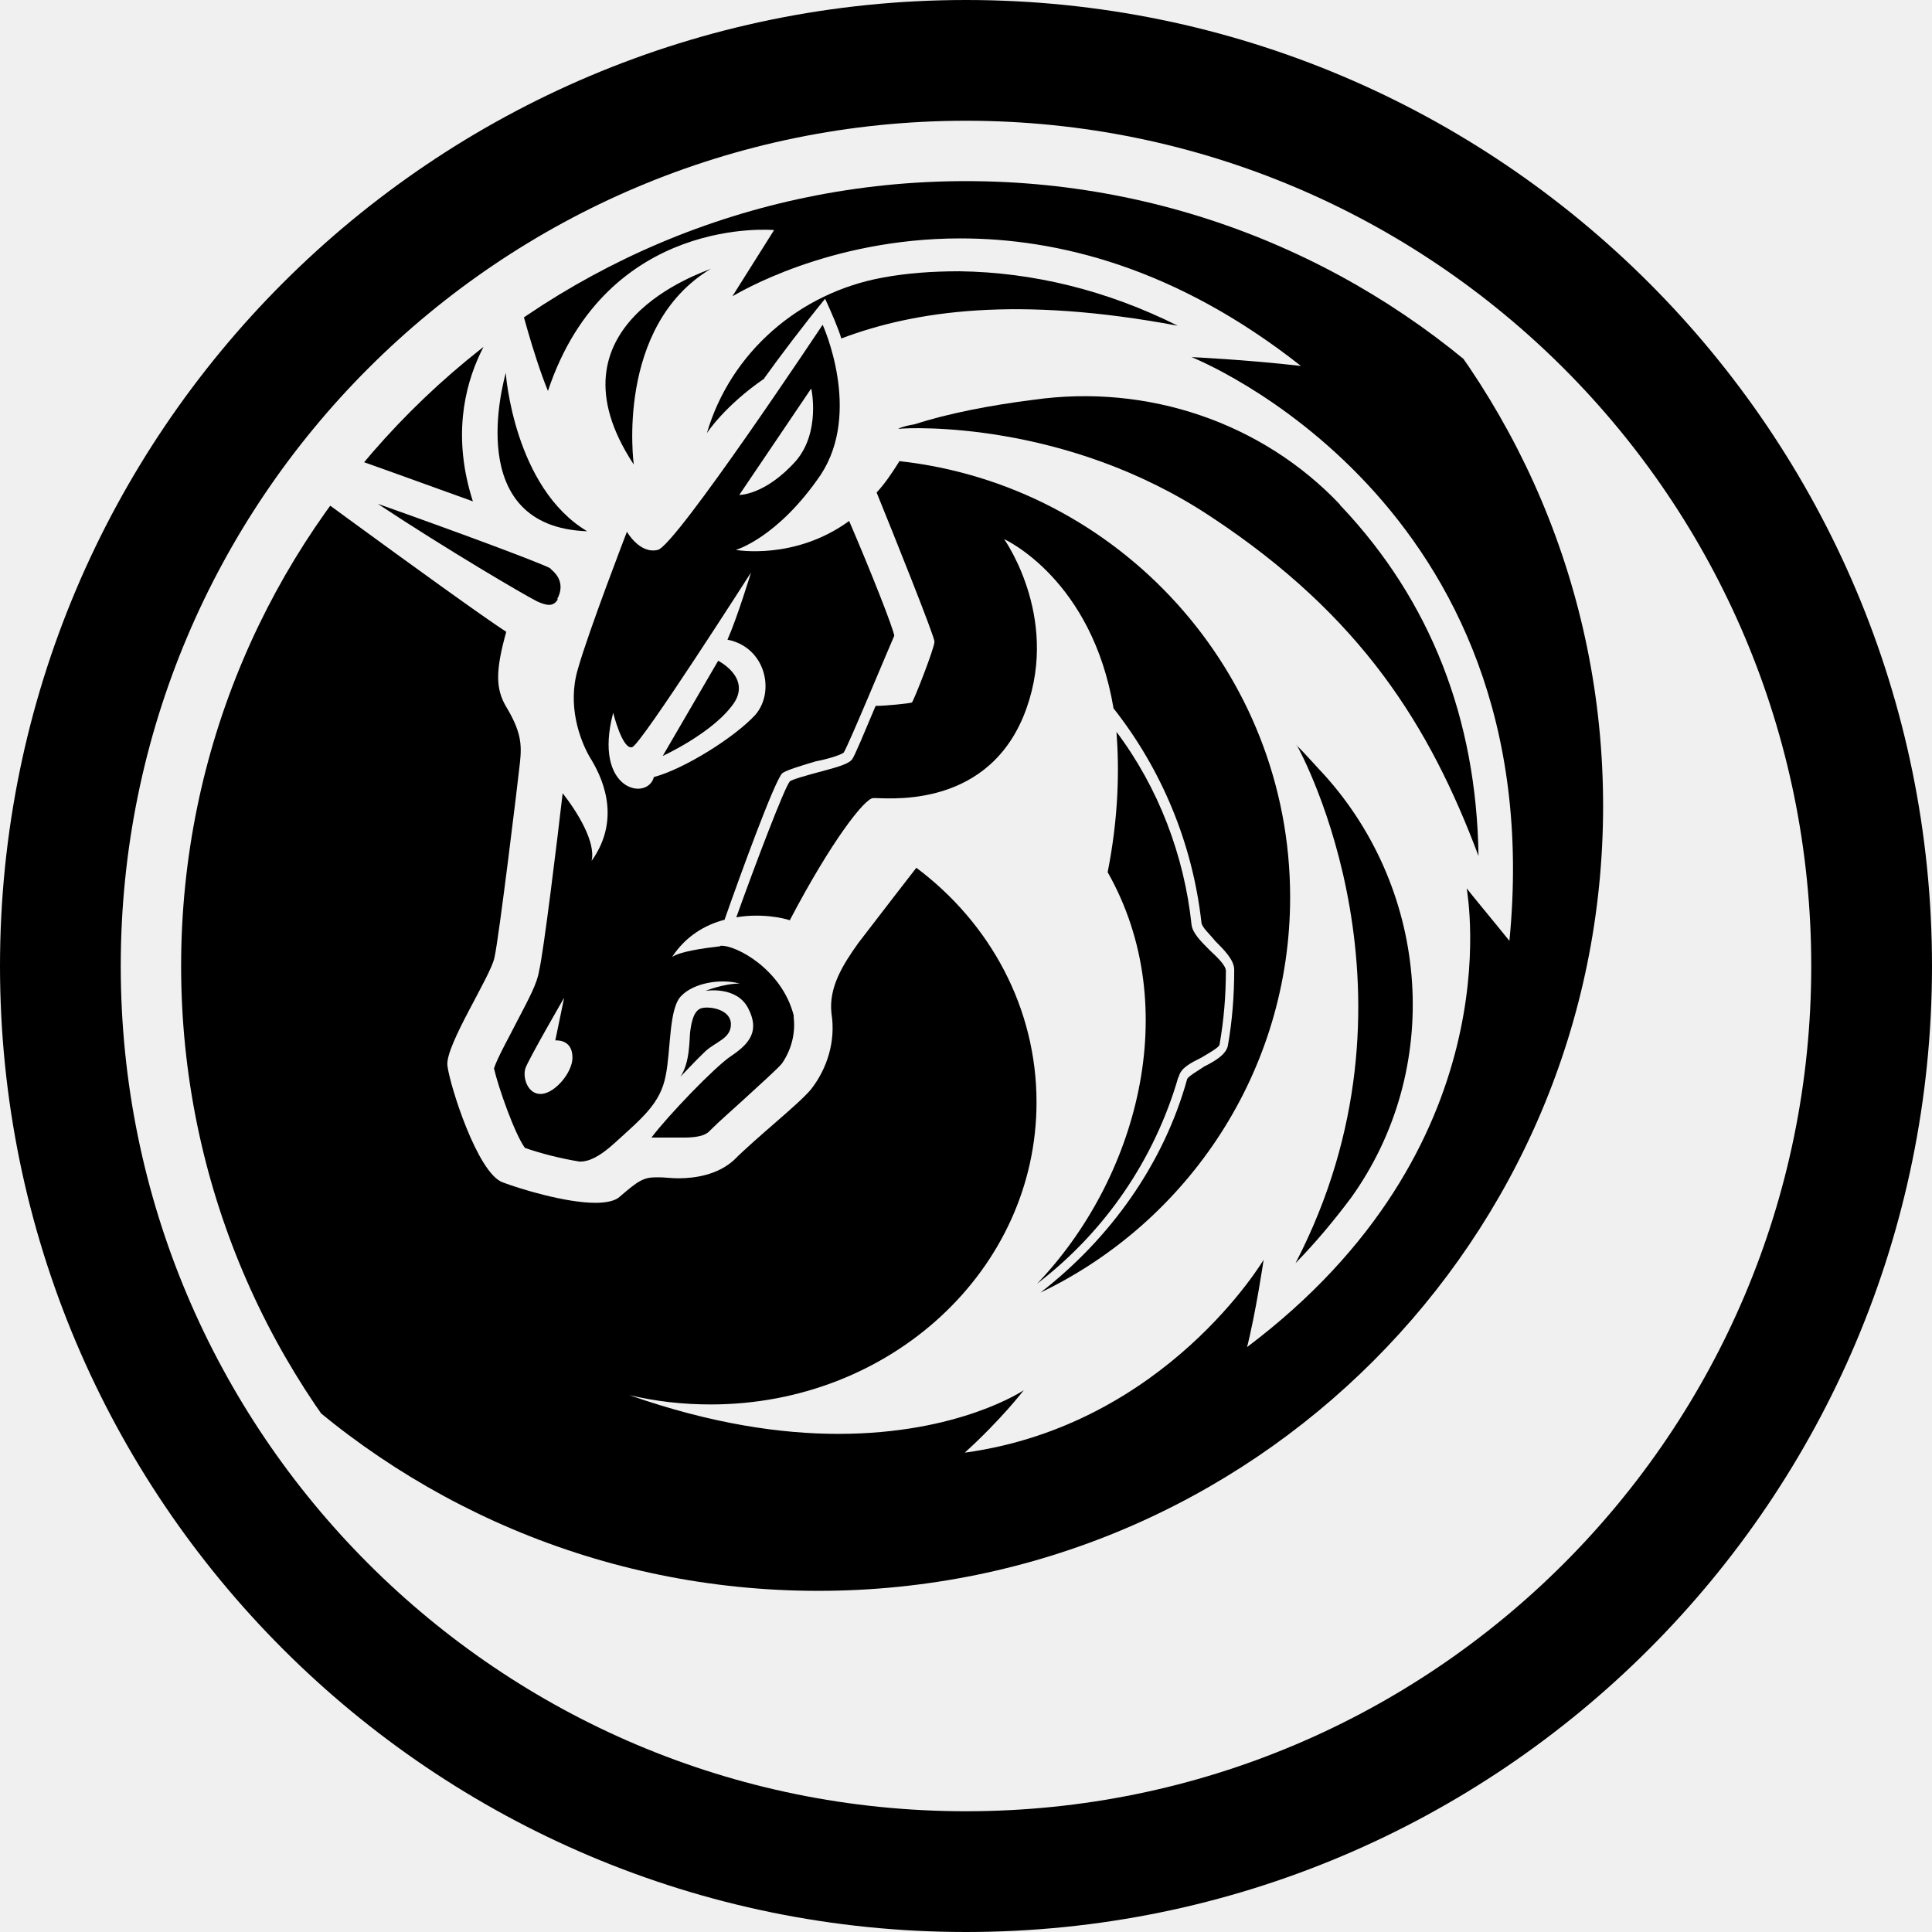
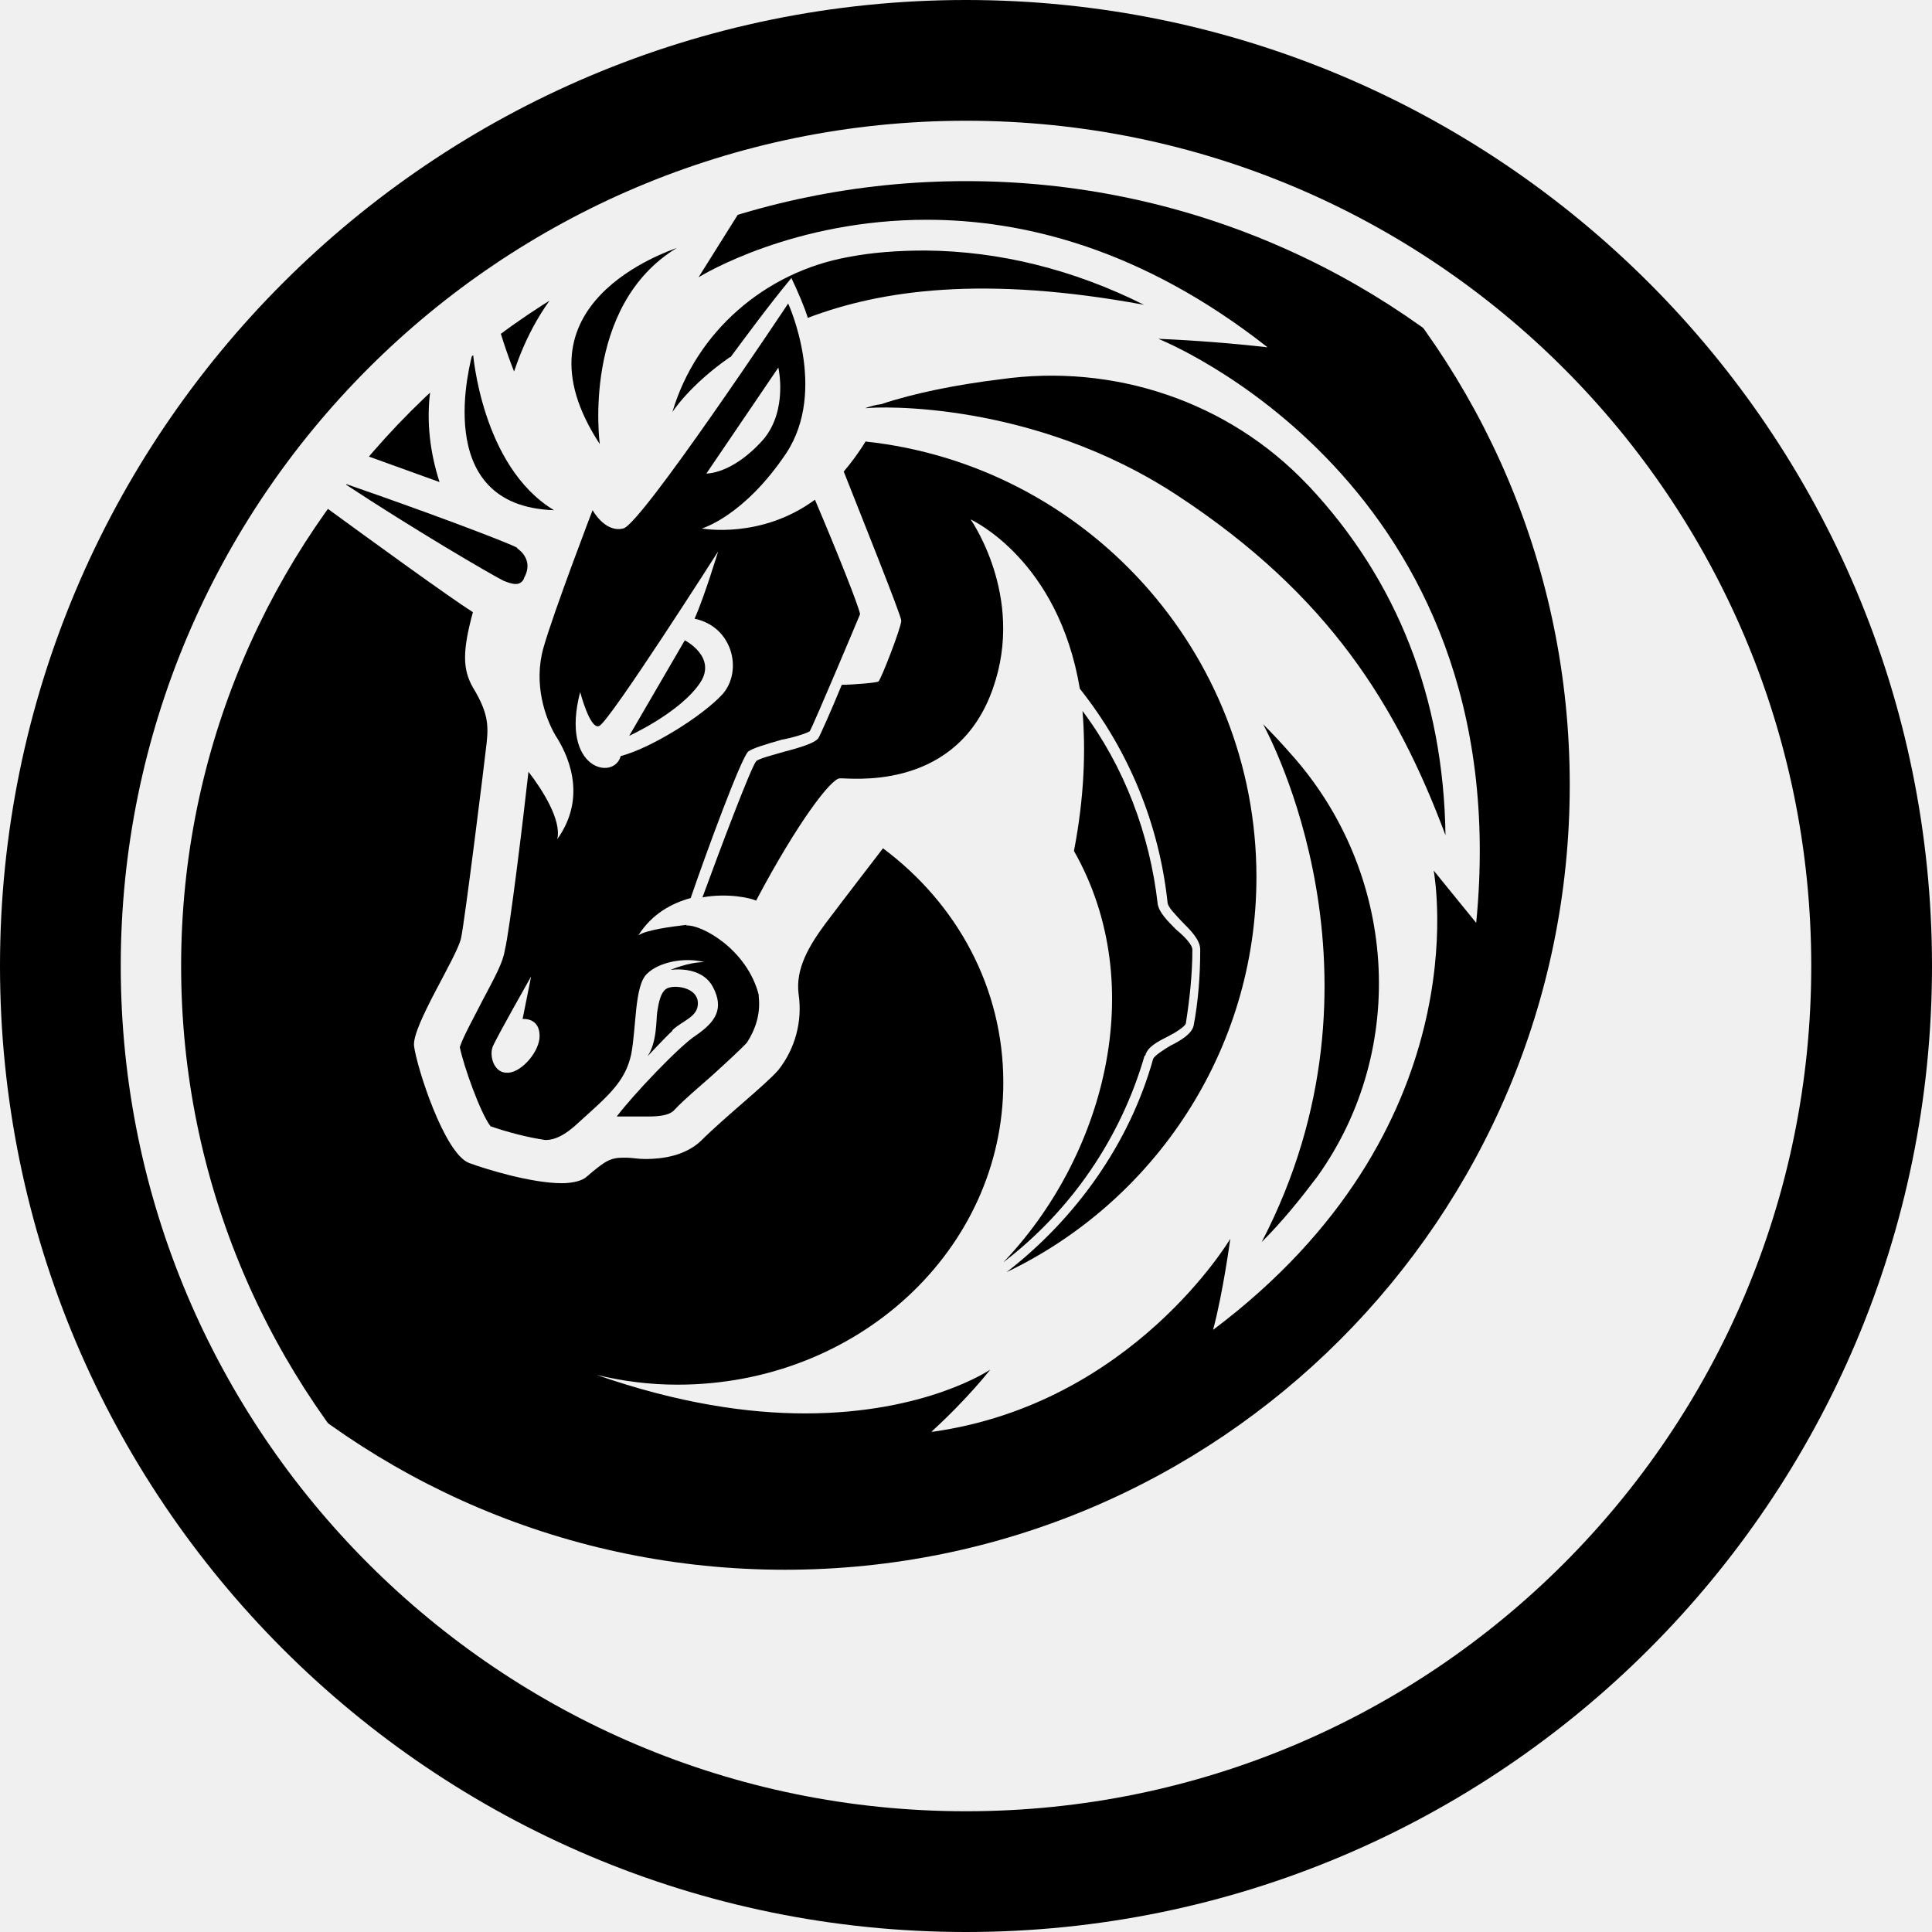
<svg xmlns="http://www.w3.org/2000/svg" width="32" height="32" viewBox="0 0 32 32" fill="none">
  <circle cx="16" cy="16" r="15" stroke="currentColor" stroke-width="2" />
  <g clip-path="url(#circleClip)">
    <g style="transform: scale(0.8125); transform-origin: 50% 50%;">
-       <path fill="currentColor" d="M11.97 10.83c-1.49-.89-1.66-3.21-1.66-3.23-.04.17-.89 3.14 1.66 3.23M11.36 12.21c.15-.28.02-.48-.11-.59l-.04-.04c-.26-.13-1.9-.74-3.51-1.31 1.42.94 2.99 1.86 3.25 1.99.2.09.33.11.42-.04zM14.64 13.47l-1.13 1.94s1.05-.48 1.46-1.09c.33-.52-.33-.85-.33-.85" />
-       <path fill="currentColor" d="M14.68 19.29c-.35.04-.83.11-.98.22.28-.43.68-.66 1.07-.76.33-.94 1.03-2.86 1.18-2.99.09-.06.31-.13.68-.24.22-.04.52-.13.57-.18.09-.13.96-2.23 1.03-2.38-.02-.15-.46-1.27-.92-2.34-1.11.81-2.31.59-2.31.59s.85-.24 1.73-1.53c.85-1.29.04-3.06.04-3.06s-2.99 4.5-3.36 4.59-.63-.37-.63-.37-.79 2.05-1 2.8c-.22.74.04 1.44.24 1.79.22.35.68 1.22.04 2.12.09-.39-.3-1.01-.59-1.38-.11.96-.39 3.25-.48 3.62-.04.26-.2.55-.46 1.05-.13.26-.39.72-.46.94.09.39.42 1.33.63 1.62.31.11.74.22 1.12.28.18 0 .39-.09.7-.37.57-.52.94-.81 1.05-1.38.11-.54.06-1.4.33-1.64.24-.24.76-.35 1.18-.24-.33 0-.7.15-.7.15s.63-.11.87.35.04.72-.35.98c-.33.22-1.29 1.22-1.62 1.66h.66c.26 0 .44-.04.52-.13.22-.22.5-.46.76-.7s.63-.57.72-.68c.18-.26.28-.59.24-.94v-.04c-.24-.94-1.18-1.44-1.49-1.42zm1.86-11.36s.19.87-.31 1.46c-.64.72-1.18.7-1.16.7l1.46-2.16zm-5.5 14.37c-.28.02-.39-.33-.33-.52.06-.18.79-1.44.79-1.44l-.18.87s.35-.04.35.35c0 .3-.35.72-.63.74m2.29-6.46c-.13.5-1.25.28-.83-1.31 0 0 .19.77.39.7.19-.07 2.42-3.56 2.42-3.56s-.28.92-.48 1.37c.77.15.98 1.05.57 1.53-.42.46-1.46 1.11-2.07 1.27" />
-       <path fill="currentColor" d="M15.58 7.71c.3-.42.79-1.07 1.24-1.62.13.28.28.63.33.81 1.51-.57 3.6-.87 6.86-.26-1.44-.72-2.95-1.09-4.45-1.11-.57 0-1.09.04-1.57.13-1.7.31-3.1 1.53-3.58 3.17 0 0 .35-.55 1.18-1.12zM14.49 5.48c-.15.07-3.45 1.14-1.57 3.99 0 0-.39-2.81 1.57-3.99" />
-       <path fill="currentColor" d="M16.68.43c-8.84 0-16 7.16-16 16s7.16 16 16 16 16-7.16 16-16-7.16-16-16-16m8.73 27.08c.19-.74.35-1.83.35-1.83s-1.99 3.36-6.07 3.93h-.02c.74-.67 1.2-1.27 1.2-1.27s-1.31.89-3.78.89c-1.16 0-2.58-.2-4.26-.79.55.13 1.09.19 1.66.19 3.67 0 6.64-2.75 6.64-6.16 0-1.92-.94-3.65-2.45-4.78 0 0-.76.98-1.18 1.53-.33.46-.61.92-.55 1.44.09.57-.09 1.13-.42 1.55-.26.31-1.09.96-1.57 1.44-.33.3-.79.37-1.13.37-.15 0-.28-.02-.39-.02h-.06c-.26 0-.37.07-.74.39-.09.09-.28.13-.5.13-.61 0-1.53-.28-1.9-.42-.51-.2-1.07-1.97-1.12-2.38-.04-.42.88-1.81.96-2.2.09-.39.48-3.6.52-3.98.04-.37.02-.63-.28-1.13-.22-.37-.22-.74 0-1.53-1.01-.66-5.59-4.04-5.84-4.23-.13-.11-.09-.18-.09-.18s.04-.07.2-.04c.11.02 3.01 1.05 5.05 1.79-.83-2.58.94-4.13.94-4.13s.28 1.12.59 1.88c1.2-3.6 4.61-3.28 4.61-3.28l-.85 1.35c.11-.06 1.95-1.18 4.65-1.18 1.97 0 4.39.59 6.94 2.6-1.13-.13-2.23-.18-2.23-.18s7.36 2.9 6.48 11.9c-.28-.35-.83-1.01-.87-1.07.02.17.94 5.28-4.49 9.36z" />
-       <path fill="currentColor" d="M26.43 15.18c.11.19 2.79 5.15-.02 10.57.43-.44.8-.89 1.13-1.33 1.88-2.62 1.62-6.22-.54-8.62-.18-.19-.37-.41-.57-.61zM18.33 9.41c-.15.24-.3.46-.46.63.33.81 1.18 2.93 1.18 3.04 0 .13-.42 1.2-.46 1.24-.04.02-.54.07-.74.07-.22.52-.43 1.03-.48 1.09-.07.09-.26.15-.68.26-.22.06-.55.15-.59.19-.11.13-.7 1.68-1.09 2.77.52-.09.98.02 1.09.06.85-1.62 1.53-2.49 1.7-2.49.18-.02 2.25.28 3.06-1.66.79-1.92-.35-3.56-.39-3.62.04.02 1.79.83 2.23 3.45a8.6 8.6 0 0 1 1.79 4.35c0 .11.18.26.28.39.19.19.39.39.39.59 0 .52-.04 1.05-.13 1.55-.04.18-.26.31-.48.42-.13.09-.33.2-.35.26-.48 1.73-1.57 3.25-2.99 4.35 3.01-1.44 5.09-4.52 5.09-8.06 0-4.6-3.5-8.4-7.97-8.89z" />
-       <path fill="currentColor" d="M27.32 10.29c-1.59-1.68-3.93-2.47-6.25-2.14-.88.11-1.75.28-2.43.5-.11.02-.22.04-.33.09h.04c.18-.02 3.36-.18 6.33 1.79 3.08 2.03 4.47 4.28 5.46 6.92-.04-2.8-.98-5.2-2.79-7.12l-.04-.04zM14.38 21.43c.22-.2.52-.26.52-.55 0-.3-.42-.37-.59-.33-.18.04-.22.33-.24.48s0 .63-.2.92c.04-.04.35-.37.51-.52M24.03 21.95c.04-.18.24-.28.46-.39.15-.09.35-.2.37-.26.09-.51.13-1.01.13-1.51 0-.11-.18-.28-.33-.42-.18-.18-.35-.35-.37-.52-.15-1.42-.68-2.8-1.53-3.93.06.79.04 1.75-.18 2.86 1.57 2.77.59 6.27-1.44 8.39a8.16 8.16 0 0 0 2.88-4.21z" />
+       <g fill="currentColor" clip-path="url(#a)">
+         <path d="M11.293 10.4C9.813 9.507 9.64 7.187 9.64 7.173c-.04.174-.893 3.147 1.653 3.227M10.68 11.787c.16-.28.027-.48-.107-.587-.026-.013-.04-.04-.04-.04-.266-.133-1.893-.747-3.52-1.307 1.414.934 2.987 1.854 3.254 1.987.2.08.333.107.413-.04zM13.96 13.053 12.827 15s1.053-.48 1.453-1.093c.333-.52-.32-.854-.32-.854" />
+         <path d="M14 18.853c-.347.04-.827.107-.987.214.28-.44.68-.654 1.067-.76.32-.934 1.027-2.854 1.173-2.987.094-.067.307-.133.68-.24.227-.04.52-.133.574-.173.08-.134.96-2.227 1.026-2.387-.026-.16-.466-1.267-.92-2.333-1.106.813-2.306.586-2.306.586s.853-.24 1.72-1.533c.853-1.293.04-3.053.04-3.053s-2.987 4.493-3.36 4.586c-.374.094-.627-.373-.627-.373s-.787 2.053-1 2.8.04 1.44.24 1.787c.227.346.68 1.226.04 2.12.093-.387-.307-1.014-.587-1.374-.106.96-.386 3.254-.48 3.627-.04.267-.2.547-.466 1.053-.134.267-.387.72-.454.934.08.386.414 1.333.627 1.613.307.107.747.227 1.12.28.173 0 .387-.08.693-.373.574-.52.934-.814 1.054-1.374.106-.546.066-1.4.32-1.64.24-.24.76-.346 1.173-.24-.333 0-.693.16-.693.16s.626-.106.866.347.04.72-.346.987c-.334.213-1.294 1.226-1.614 1.653h.654c.266 0 .44-.04.52-.133.213-.227.506-.467.76-.694.266-.24.626-.573.72-.68.173-.266.28-.586.24-.933v-.04c-.24-.933-1.174-1.44-1.48-1.413zm1.867-11.36s.2.867-.307 1.467c-.64.72-1.173.693-1.16.693zM10.36 21.867c-.28.026-.387-.32-.32-.52.067-.174.787-1.44.787-1.44l-.174.866s.347-.04.347.347c0 .307-.347.72-.627.747zm2.293-6.454c-.133.507-1.24.28-.826-1.306 0 0 .2.773.386.693.2-.067 2.427-3.56 2.427-3.56s-.28.92-.48 1.373c.773.16.987 1.054.573 1.534-.413.453-1.466 1.106-2.08 1.266" />
+         <path d="M14.893 7.28c.307-.413.787-1.067 1.24-1.613.134.28.28.626.334.813 1.506-.573 3.6-.867 6.853-.267-1.44-.72-2.947-1.093-4.453-1.106-.574 0-1.094.04-1.574.133-1.706.307-3.106 1.533-3.586 3.16 0 0 .346-.547 1.173-1.12zM13.8 5.053c-.16.067-3.453 1.134-1.573 4 0 0-.387-2.813 1.573-4" />
+         <path d="M16 0C7.16 0 0 7.16 0 16s7.16 16 16 16 16-7.16 16-16S24.84 0 16 0m8.733 27.093c.2-.746.347-1.84.347-1.84s-1.987 3.36-6.067 3.934h-.026c.746-.68 1.2-1.267 1.2-1.267s-1.307.893-3.774.893c-1.16 0-2.573-.2-4.253-.786.547.133 1.093.2 1.653.2 3.667 0 6.64-2.747 6.64-6.16 0-1.92-.933-3.64-2.453-4.774 0 0-.76.987-1.173 1.534-.334.453-.614.92-.547 1.44a2.02 2.02 0 0 1-.413 1.546c-.267.307-1.094.96-1.574 1.44-.32.307-.786.374-1.133.374-.16 0-.28-.027-.387-.027h-.066c-.267 0-.374.067-.747.387-.08.08-.28.133-.507.133-.613 0-1.533-.28-1.893-.413-.507-.2-1.067-1.96-1.12-2.387-.04-.413.88-1.813.96-2.2s.48-3.6.52-3.973c.04-.374.027-.627-.28-1.134-.213-.373-.213-.746 0-1.533-1.013-.653-5.587-4.04-5.84-4.227-.133-.106-.08-.173-.08-.173s.04-.067.2-.04c.107.013 3.013 1.053 5.04 1.787-.827-2.574.933-4.134.933-4.134s.28 1.12.587 1.88c1.2-3.6 4.613-3.28 4.613-3.28l-.853 1.36c.107-.066 1.947-1.173 4.653-1.173 1.96 0 4.387.587 6.947 2.6a32 32 0 0 0-2.227-.173s7.36 2.906 6.48 11.906c-.28-.346-.826-1.013-.866-1.066.026.173.933 5.28-4.494 9.36z" />
+         <path d="M25.747 14.76c.106.2 2.786 5.147-.027 10.56.44-.44.8-.893 1.133-1.333 1.88-2.627 1.614-6.227-.546-8.627-.174-.2-.374-.413-.574-.613zM17.653 8.987c-.146.24-.306.453-.453.626.32.814 1.173 2.934 1.173 3.04 0 .134-.413 1.2-.466 1.24-.04.027-.547.067-.747.067-.213.52-.44 1.027-.48 1.093-.067.08-.267.16-.68.267-.227.067-.547.147-.587.2-.106.133-.693 1.68-1.093 2.773.52-.093.987.014 1.093.067.854-1.613 1.534-2.493 1.707-2.493.173-.014 2.253.28 3.053-1.654.787-1.92-.346-3.56-.386-3.626.04.026 1.786.826 2.226 3.453a8.45 8.45 0 0 1 1.787 4.347c0 .106.173.266.28.386.2.2.387.387.387.587 0 .52-.04 1.053-.134 1.547-.04.173-.266.306-.48.413-.133.08-.32.2-.346.267-.48 1.72-1.574 3.253-2.987 4.346 3.013-1.44 5.093-4.52 5.093-8.053 0-4.6-3.493-8.4-7.973-8.88z" />
+         <path d="M26.64 9.867c-1.6-1.68-3.933-2.467-6.253-2.134-.88.107-1.747.28-2.427.507q-.16.02-.32.08h.04c.173-.027 3.36-.173 6.333 1.787 3.08 2.026 4.467 4.28 5.454 6.92-.04-2.8-.987-5.2-2.787-7.12zM13.707 21c.213-.2.52-.267.52-.547 0-.306-.414-.373-.587-.32-.173.04-.213.32-.24.48s0 .627-.2.92c.04-.04.347-.373.507-.52zM23.347 21.52c.04-.173.24-.28.453-.387.16-.08.347-.2.373-.266.08-.507.134-1.014.134-1.507 0-.107-.174-.28-.334-.413-.173-.174-.346-.347-.373-.52-.16-1.414-.68-2.8-1.533-3.934.066.787.04 1.747-.174 2.854 1.574 2.773.587 6.266-1.44 8.386a8.16 8.16 0 0 0 2.88-4.213z" />
+       </g>
+       <defs>
+         <clipPath id="a">
+           <path fill="#fff" d="M0 0h32v32H0z" />
+         </clipPath>
+       </defs>
    </g>
  </g>
  <defs>
    <clipPath id="circleClip">
      <circle cx="16" cy="16" r="13" />
    </clipPath>
  </defs>
</svg>
